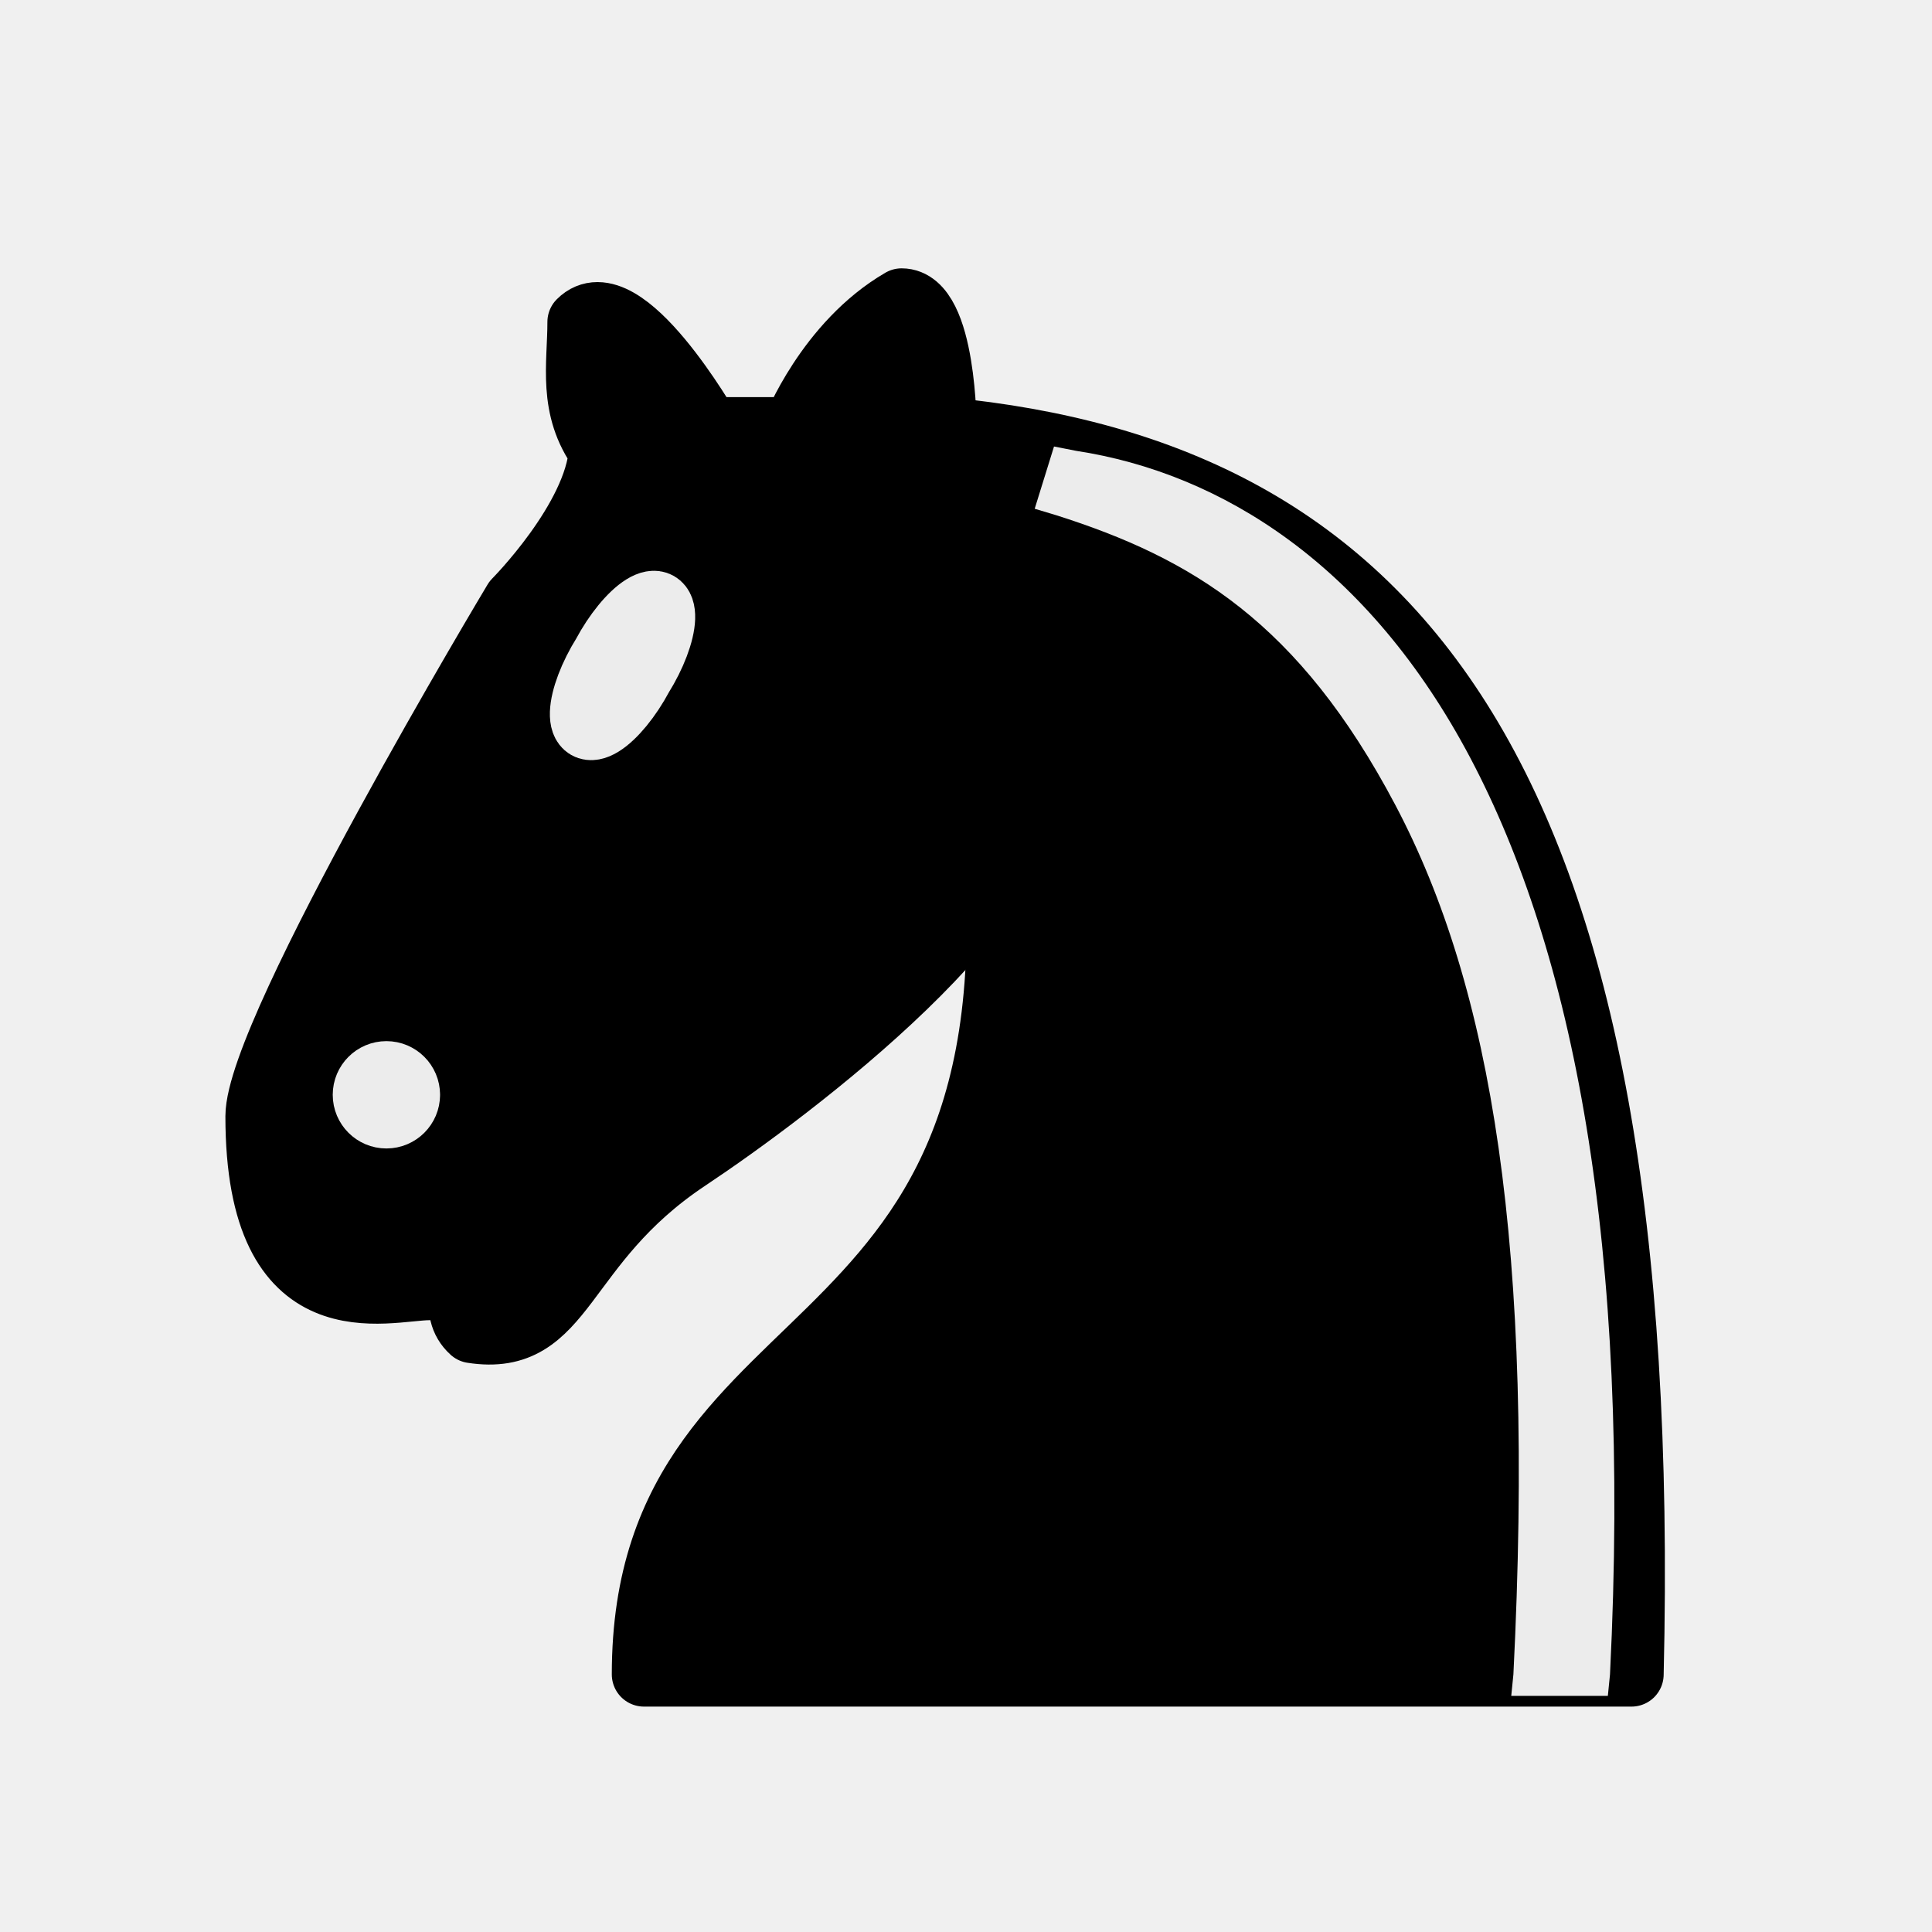
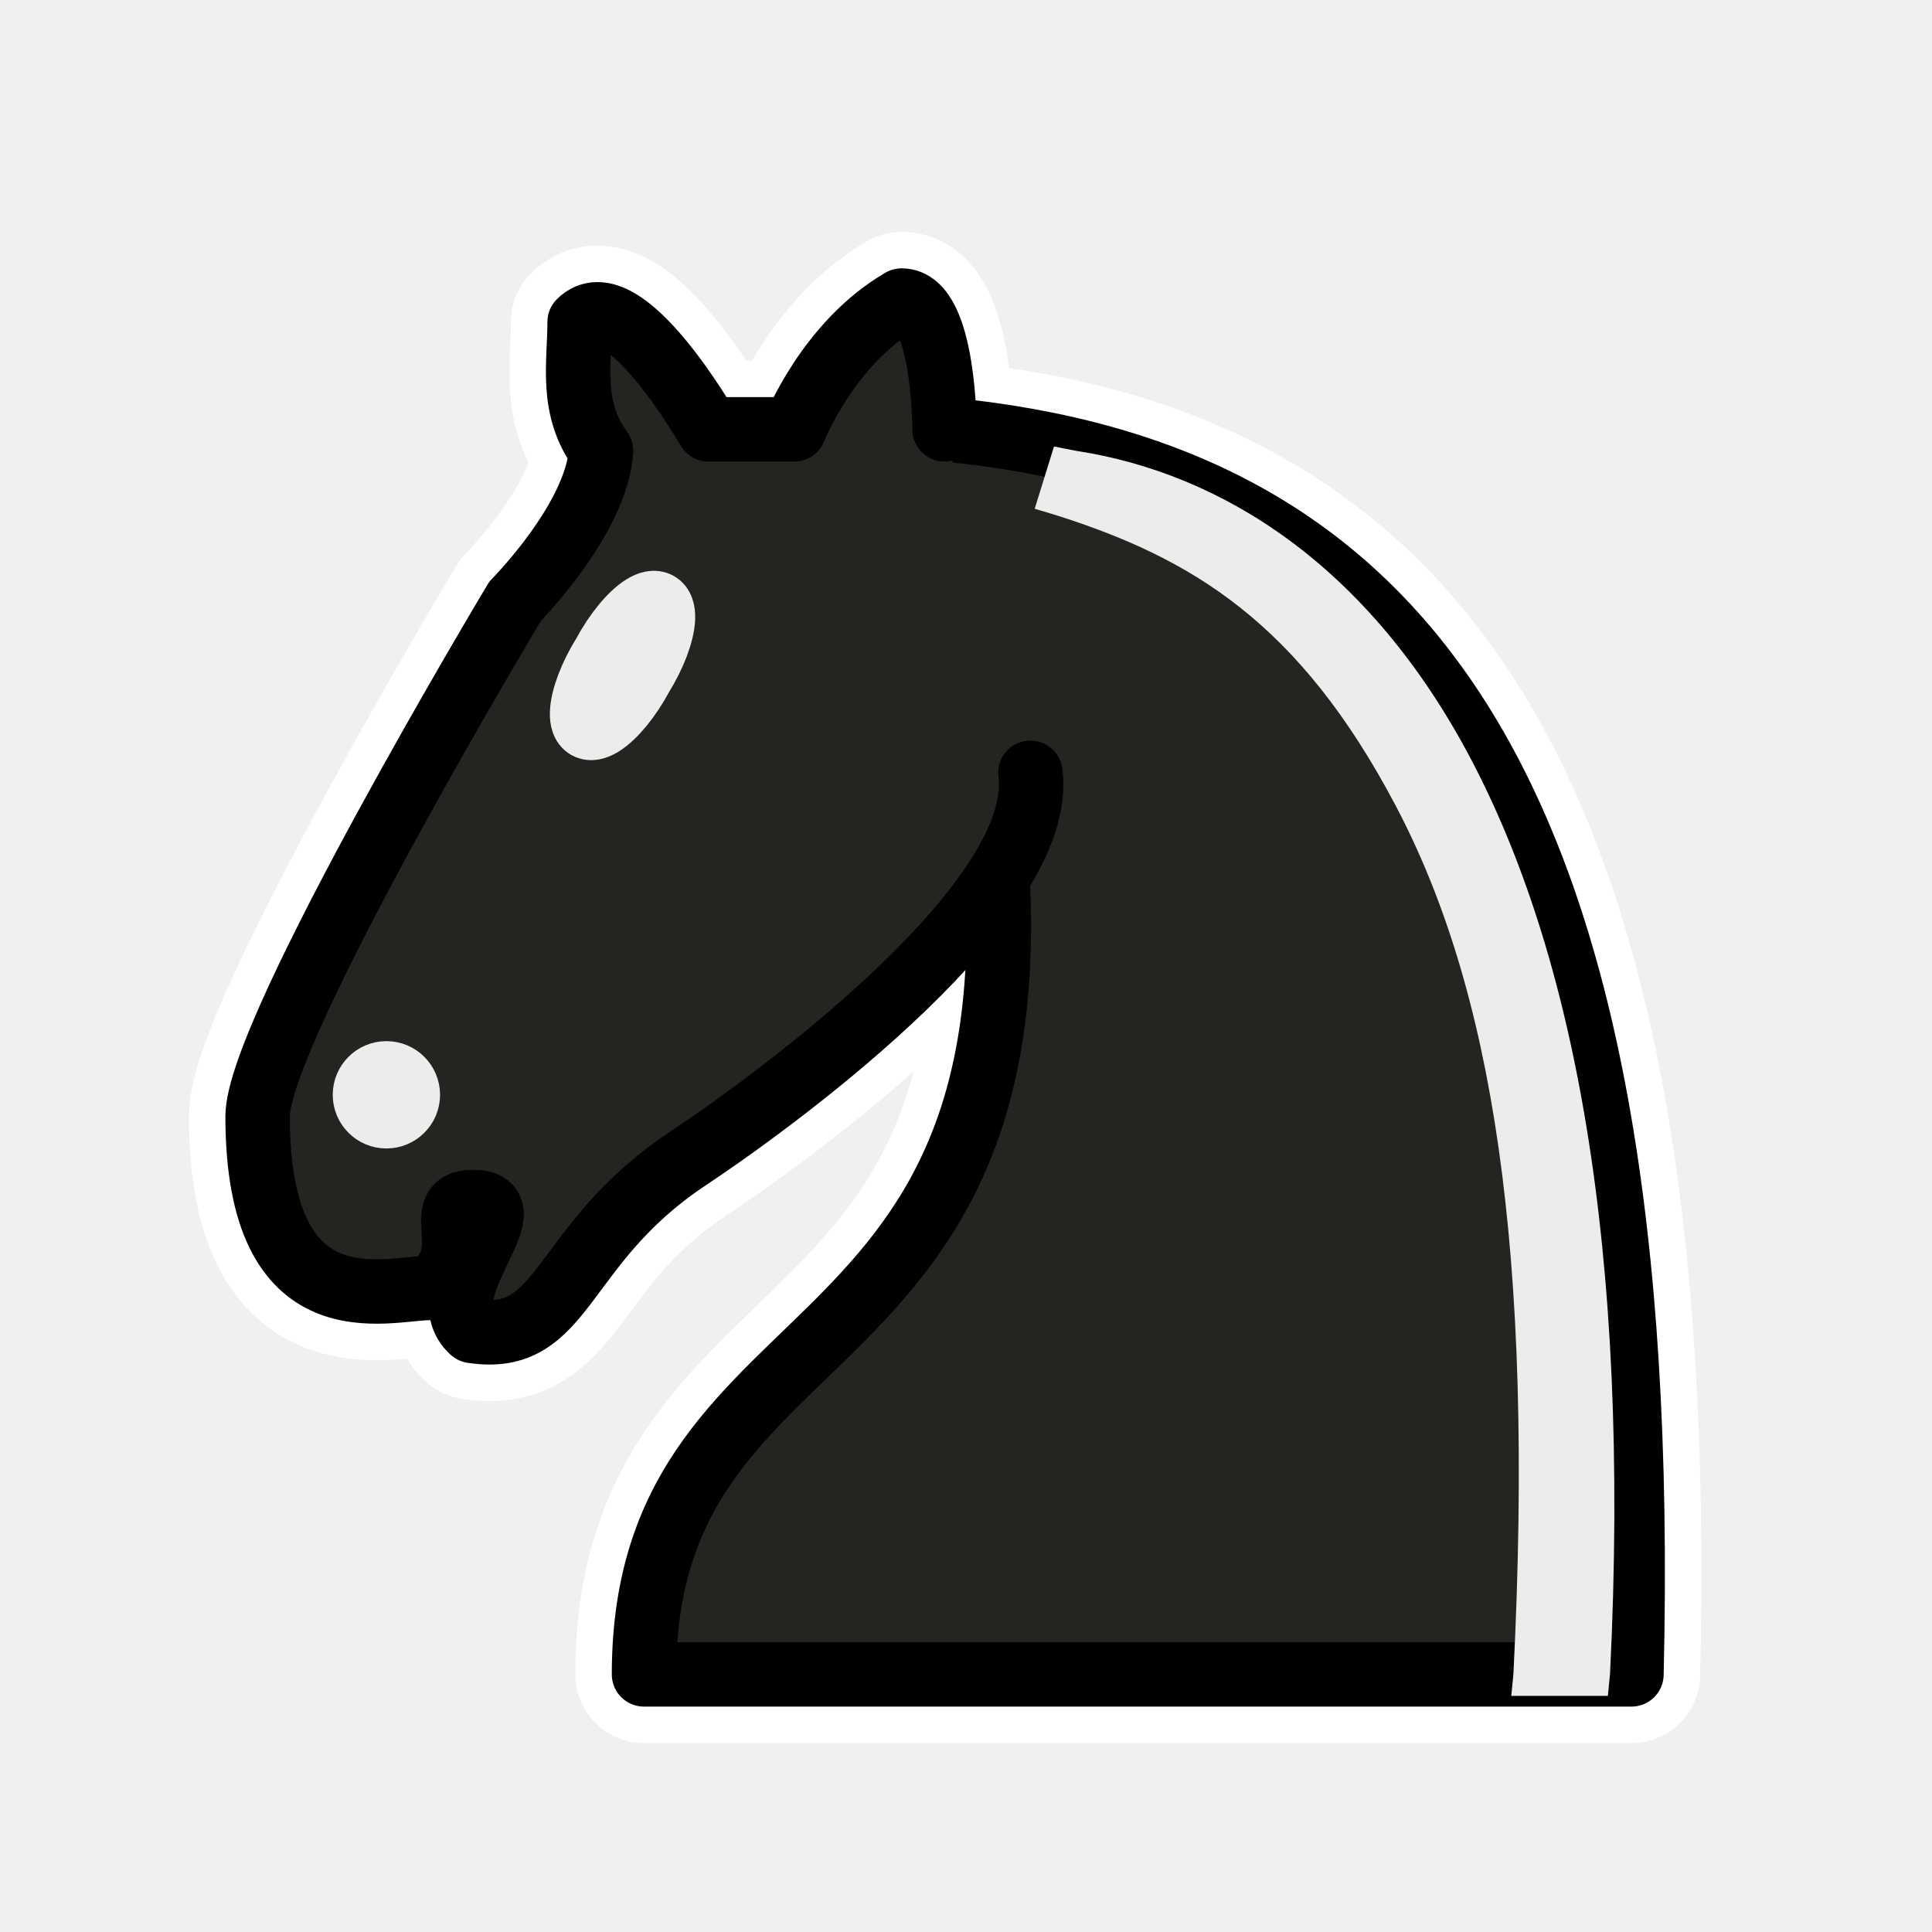
<svg xmlns="http://www.w3.org/2000/svg" style="color-scheme:light only" width="45" height="45" viewBox="0 0 45 45">
+   <g fill="none" stroke="#ffffff" stroke-linecap="round" stroke-linejoin="round" stroke-width="3.2">
+     <path d="M22 10c10.5 1 16.5 8 16 29H15c0-9 10-6.5 8-21" />
+     <path d="M24 18c.38 2.91-5.55 7.37-8 9-3 2-2.82 4.34-5 4-1.04-.94 1.41-3.04 0-3-1 0 .19 1.23-1 2-1 0-4 1-4-4 0-2 6-12 6-12s1.89-1.9 2-3.5c-.73-1-.5-2-.5-3 1-1 3 2.5 3 2.5h2s.78-2 2.5-3c1 0 1 3 1 3" />
+   </g>
  <g fill="none" fill-rule="evenodd" stroke="#000" stroke-linecap="round" stroke-linejoin="round" stroke-width="1.5">
-     <path fill="#000" d="M22 10c10.5 1 16.5 8 16 29H15c0-9 10-6.5 8-21" />
-     <path fill="#000" d="M24 18c.38 2.91-5.55 7.37-8 9-3 2-2.82 4.34-5 4-1.04-.94 1.41-3.04 0-3-1 0 .19 1.23-1 2-1 0-4 1-4-4 0-2 6-12 6-12s1.89-1.9 2-3.5c-.73-1-.5-2-.5-3 1-1 3 2.5 3 2.5h2s.78-2 2.5-3c1 0 1 3 1 3" />
+     <path fill="#262421" d="M22 10c10.5 1 16.5 8 16 29H15c0-9 10-6.5 8-21" />
+     <path fill="#262421" d="M24 18c.38 2.91-5.55 7.37-8 9-3 2-2.82 4.34-5 4-1.04-.94 1.41-3.04 0-3-1 0 .19 1.23-1 2-1 0-4 1-4-4 0-2 6-12 6-12s1.89-1.9 2-3.5c-.73-1-.5-2-.5-3 1-1 3 2.5 3 2.5h2s.78-2 2.5-3c1 0 1 3 1 3" />
    <path fill="#ececec" stroke="#ececec" d="M9.5 25.5a.5.5 0 1 1-1 0 .5.5 0 1 1 1 0m5.43-9.75a.5 1.5 30 1 1-.86-.5.5 1.5 30 1 1 .86.5" />
    <path fill="#ececec" stroke="none" d="m24.55 10.4-.45 1.45.5.15c3.15 1 5.65 2.49 7.9 6.75S35.75 29.06 35.25 39l-.05.5h2.25l.05-.5c.5-10.06-.88-16.85-3.25-21.34s-5.79-6.64-9.19-7.16z" />
  </g>
</svg>
